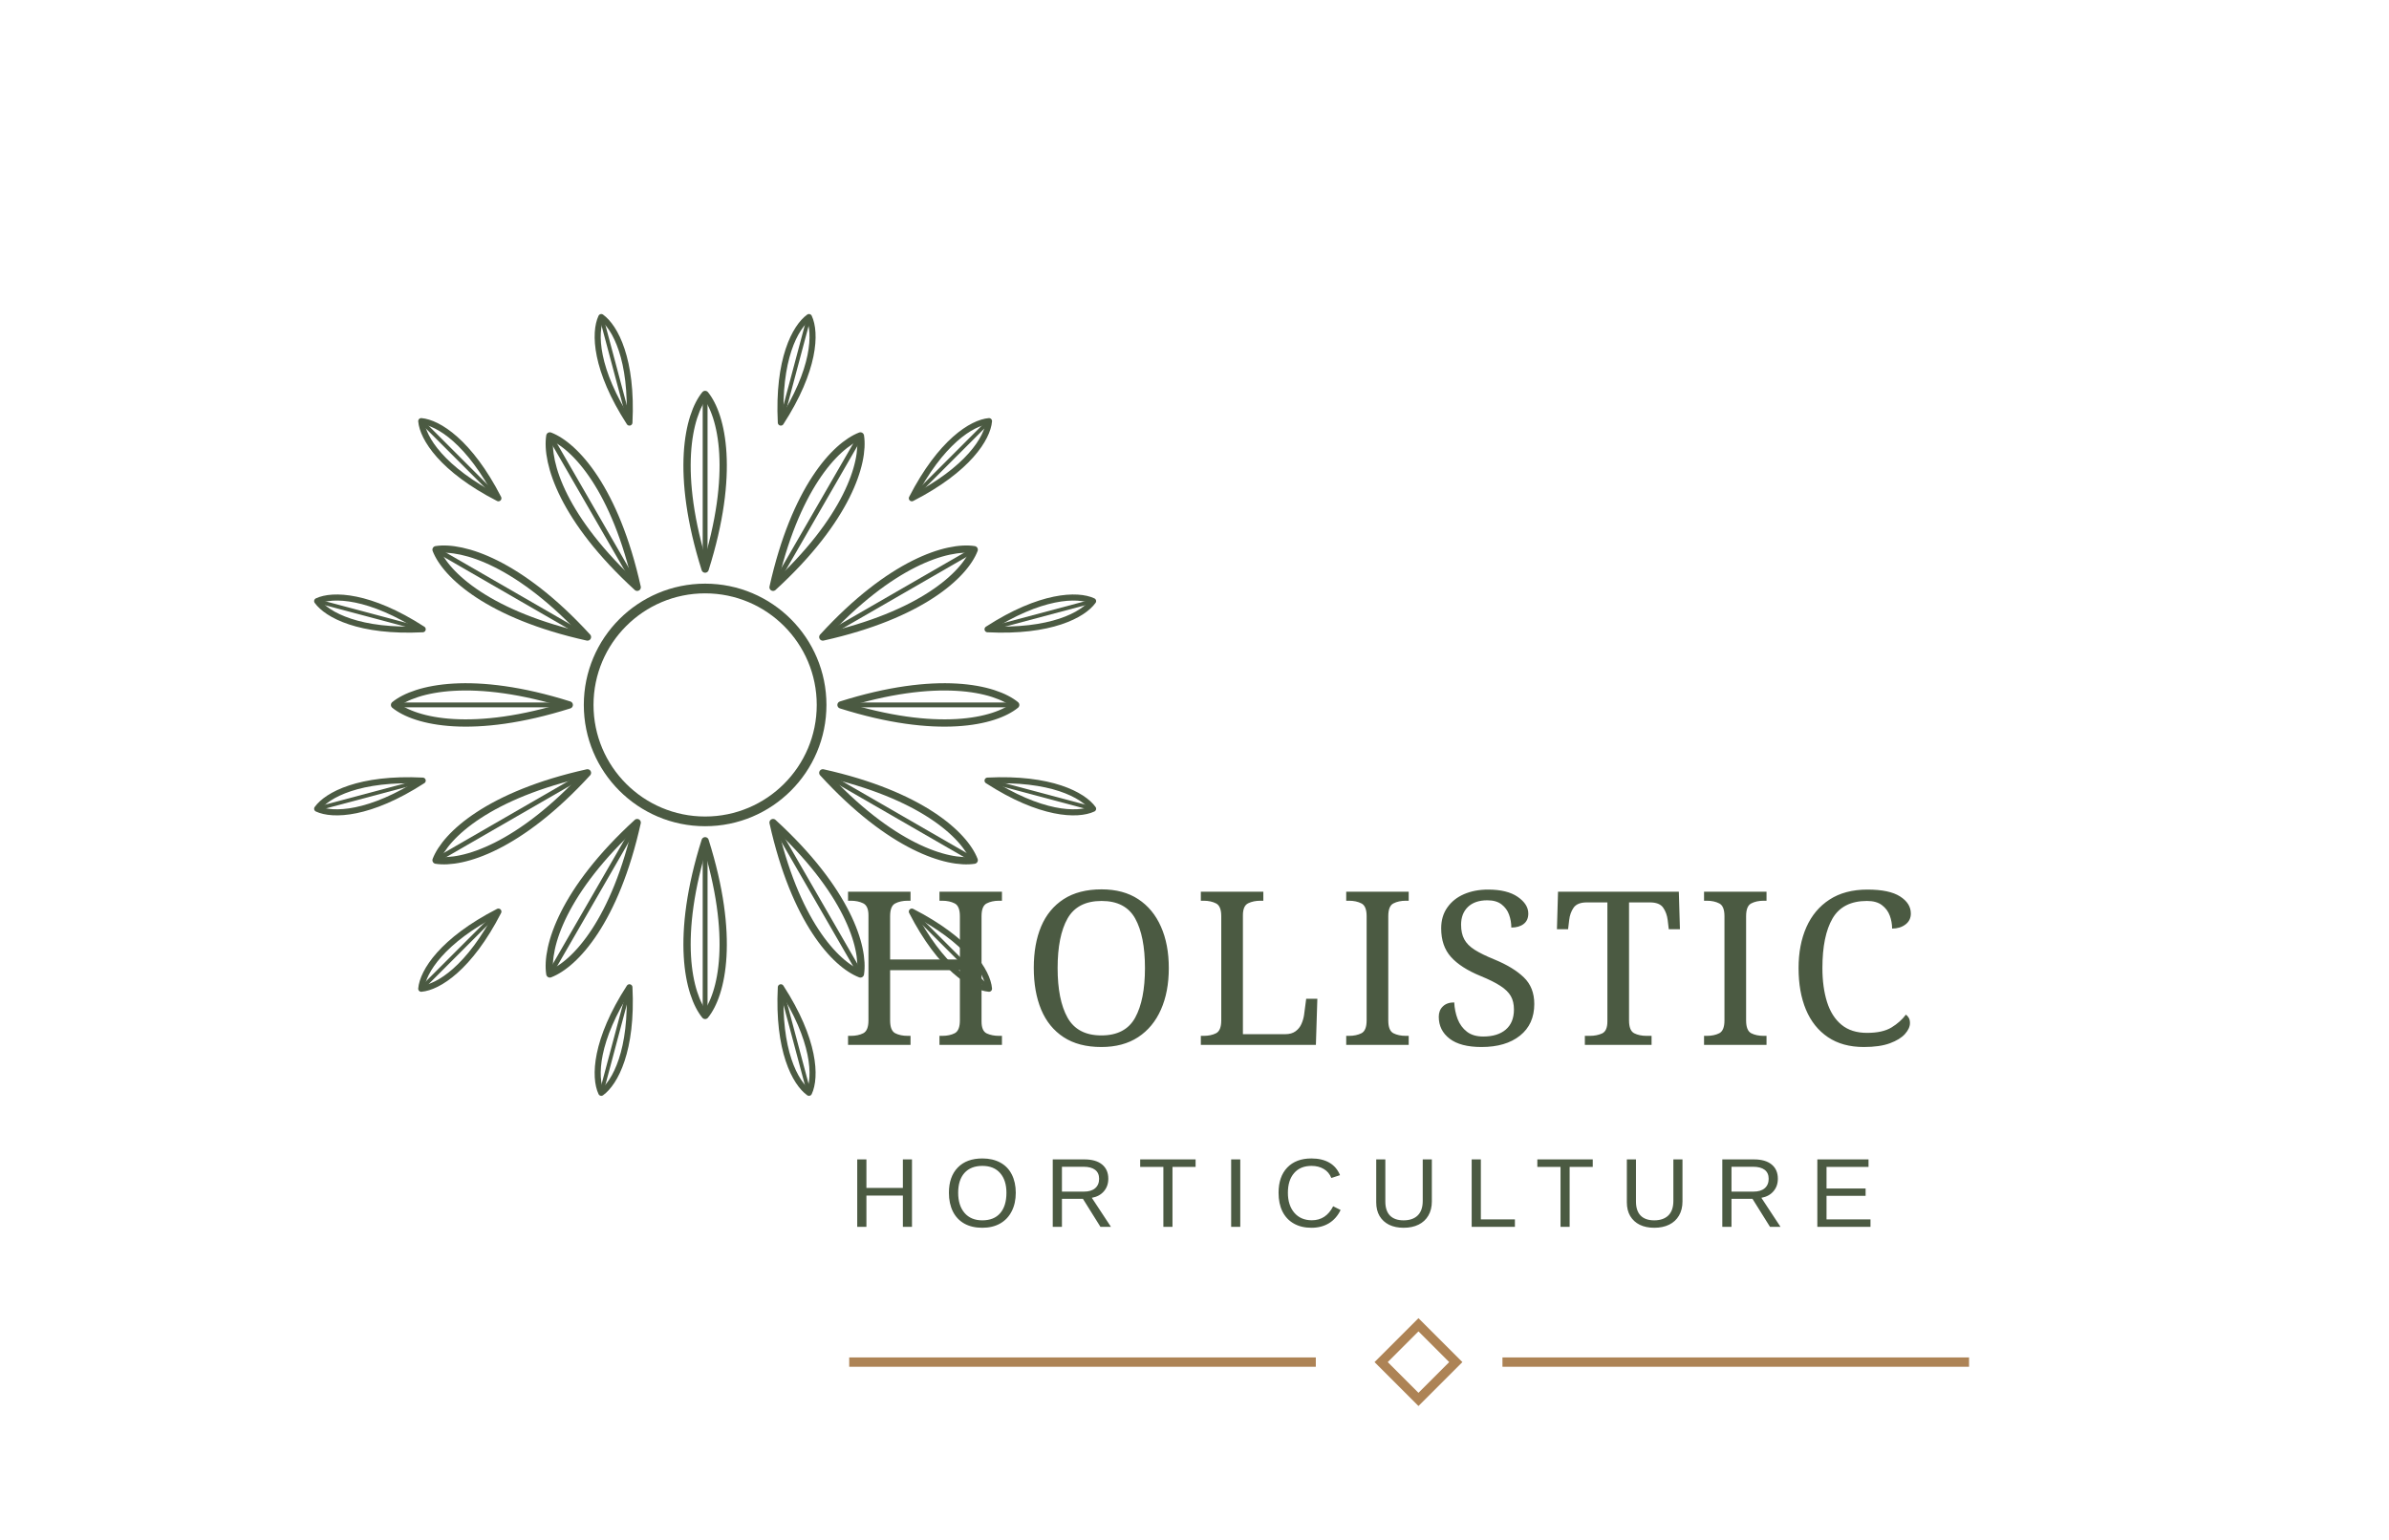
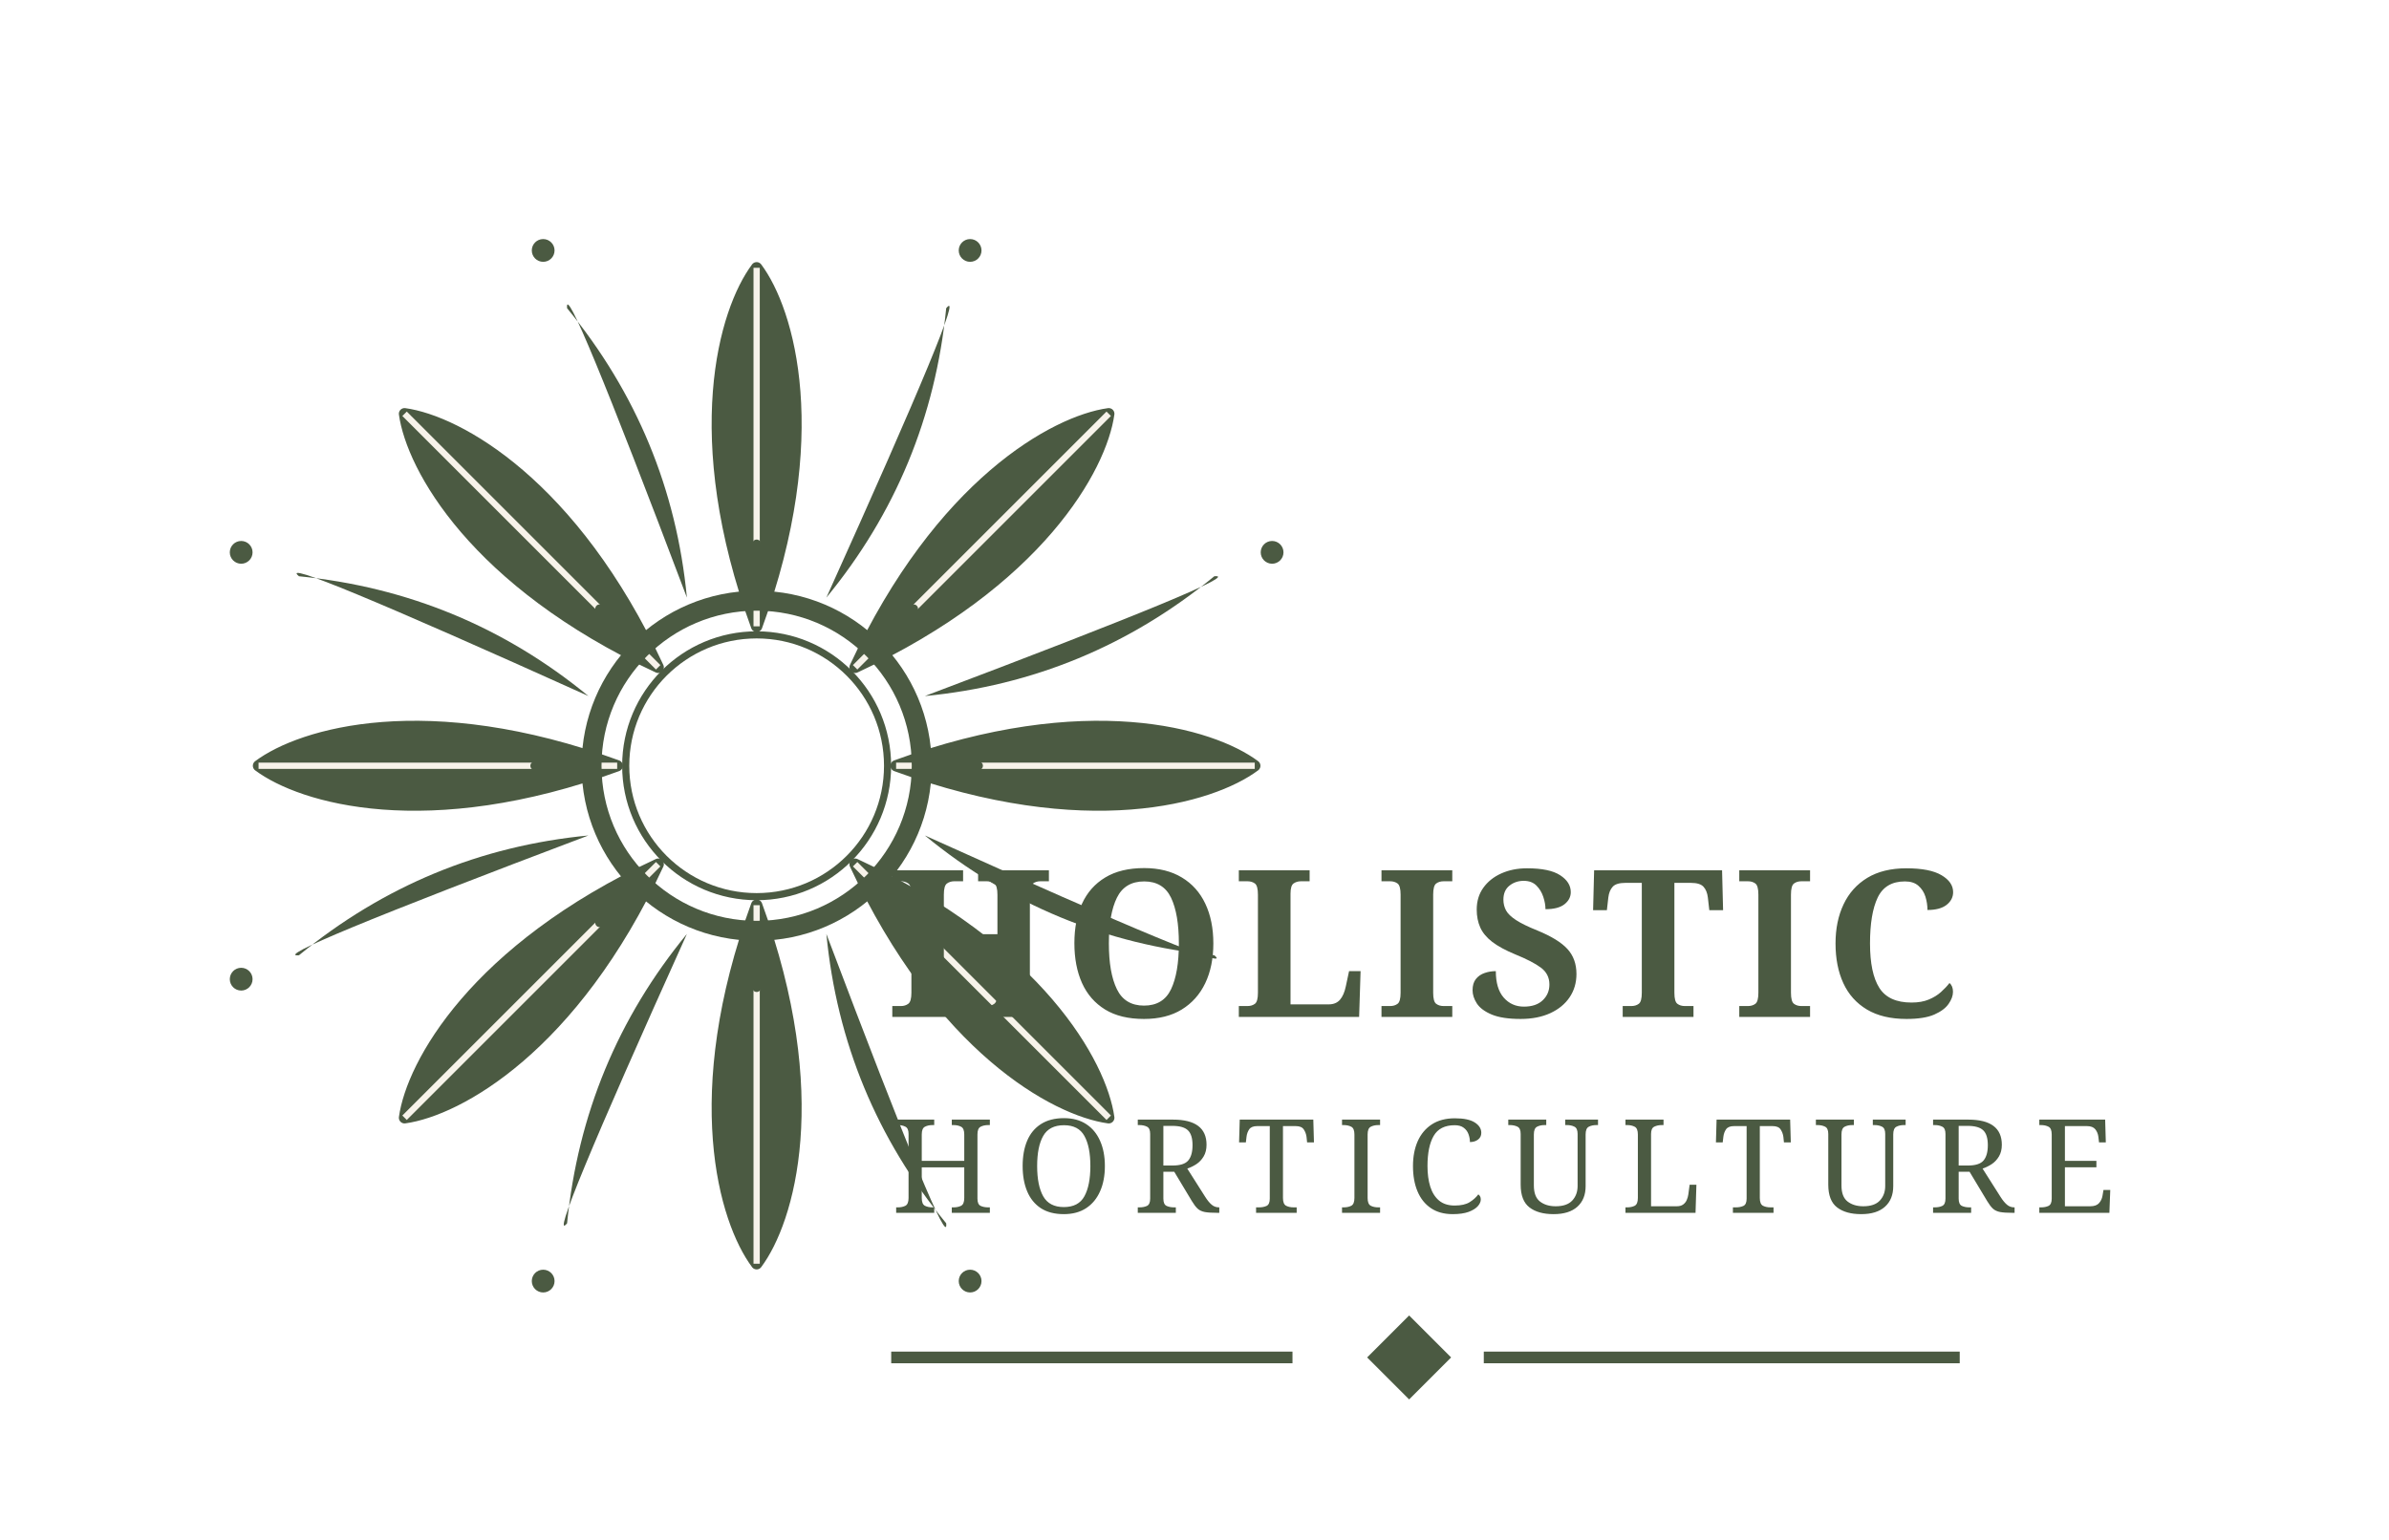
- <svg xmlns="http://www.w3.org/2000/svg" viewBox="0 0 512 330" role="img" aria-labelledby="title desc">
+ <svg xmlns="http://www.w3.org/2000/svg" viewBox="0 0 512 330" role="img" aria-labelledby="t d">
  <rect width="100%" height="100%" fill="none" />
-   <g>
-     <g transform="translate(18,18) scale(.52)">
-       <circle cx="256" cy="256" r="48" fill="none" stroke="#4B5A42" stroke-width="4" />
-       <path d="M 312.0,256.0         C 351.6,268.5 375.4,263.0 384.0,256.0         C 375.4,249.0 351.6,243.5 312.0,256.0 Z" fill="none" stroke="#4B5A42" stroke-width="3" stroke-linejoin="round" />
-       <path d="M 312.0,256.0 L 384.0,256.0" fill="none" stroke="#4B5A42" stroke-width="2.0" stroke-linecap="round" />
-       <path d="M 304.5,284.0         C 332.5,314.6 355.9,321.7 366.9,320.0         C 362.9,309.6 345.0,293.0 304.5,284.0 Z" fill="none" stroke="#4B5A42" stroke-width="3" stroke-linejoin="round" />
-       <path d="M 304.5,284.0 L 366.9,320.0" fill="none" stroke="#4B5A42" stroke-width="2.0" stroke-linecap="round" />
-       <path d="M 284.0,304.5         C 293.0,345.0 309.6,362.9 320.0,366.9         C 321.7,355.9 314.6,332.5 284.0,304.5 Z" fill="none" stroke="#4B5A42" stroke-width="3" stroke-linejoin="round" />
-       <path d="M 284.0,304.5 L 320.0,366.9" fill="none" stroke="#4B5A42" stroke-width="2.0" stroke-linecap="round" />
-       <path d="M 256.0,312.0         C 243.5,351.6 249.0,375.4 256.0,384.0         C 263.0,375.4 268.5,351.6 256.0,312.0 Z" fill="none" stroke="#4B5A42" stroke-width="3" stroke-linejoin="round" />
-       <path d="M 256.0,312.0 L 256.0,384.0" fill="none" stroke="#4B5A42" stroke-width="2.0" stroke-linecap="round" />
-       <path d="M 228.0,304.5         C 197.4,332.5 190.3,355.9 192.0,366.9         C 202.4,362.9 219.0,345.0 228.0,304.5 Z" fill="none" stroke="#4B5A42" stroke-width="3" stroke-linejoin="round" />
-       <path d="M 228.0,304.5 L 192.0,366.9" fill="none" stroke="#4B5A42" stroke-width="2.0" stroke-linecap="round" />
-       <path d="M 207.5,284.0         C 167.0,293.0 149.1,309.6 145.1,320.0         C 156.1,321.7 179.5,314.6 207.5,284.0 Z" fill="none" stroke="#4B5A42" stroke-width="3" stroke-linejoin="round" />
-       <path d="M 207.5,284.0 L 145.1,320.0" fill="none" stroke="#4B5A42" stroke-width="2.0" stroke-linecap="round" />
-       <path d="M 200.0,256.0         C 160.4,243.5 136.6,249.0 128.0,256.0         C 136.6,263.0 160.4,268.5 200.0,256.0 Z" fill="none" stroke="#4B5A42" stroke-width="3" stroke-linejoin="round" />
-       <path d="M 200.0,256.0 L 128.0,256.0" fill="none" stroke="#4B5A42" stroke-width="2.0" stroke-linecap="round" />
-       <path d="M 207.5,228.0         C 179.5,197.4 156.1,190.3 145.1,192.0         C 149.1,202.4 167.0,219.0 207.5,228.0 Z" fill="none" stroke="#4B5A42" stroke-width="3" stroke-linejoin="round" />
-       <path d="M 207.5,228.0 L 145.1,192.0" fill="none" stroke="#4B5A42" stroke-width="2.0" stroke-linecap="round" />
-       <path d="M 228.0,207.5         C 219.0,167.0 202.4,149.1 192.0,145.1         C 190.3,156.1 197.4,179.5 228.0,207.5 Z" fill="none" stroke="#4B5A42" stroke-width="3" stroke-linejoin="round" />
-       <path d="M 228.0,207.5 L 192.0,145.1" fill="none" stroke="#4B5A42" stroke-width="2.0" stroke-linecap="round" />
-       <path d="M 256.0,200.0         C 268.5,160.4 263.0,136.6 256.0,128.0         C 249.0,136.6 243.5,160.4 256.0,200.0 Z" fill="none" stroke="#4B5A42" stroke-width="3" stroke-linejoin="round" />
-       <path d="M 256.0,200.0 L 256.0,128.0" fill="none" stroke="#4B5A42" stroke-width="2.0" stroke-linecap="round" />
-       <path d="M 284.0,207.5         C 314.6,179.5 321.7,156.1 320.0,145.1         C 309.6,149.1 293.0,167.0 284.0,207.5 Z" fill="none" stroke="#4B5A42" stroke-width="3" stroke-linejoin="round" />
-       <path d="M 284.0,207.5 L 320.0,145.1" fill="none" stroke="#4B5A42" stroke-width="2.0" stroke-linecap="round" />
-       <path d="M 304.5,228.0         C 345.0,219.0 362.9,202.4 366.9,192.0         C 355.9,190.3 332.5,197.4 304.5,228.0 Z" fill="none" stroke="#4B5A42" stroke-width="3" stroke-linejoin="round" />
-       <path d="M 304.5,228.0 L 366.9,192.0" fill="none" stroke="#4B5A42" stroke-width="2.0" stroke-linecap="round" />
-       <path d="M 372.4,287.2         C 394.2,301.3 409.5,301.8 415.9,298.8         C 411.8,293.1 398.4,285.9 372.4,287.2 Z" fill="none" stroke="#4B5A42" stroke-width="2.5" stroke-linejoin="round" />
-       <path d="M 372.4,287.2 L 415.9,298.8" fill="none" stroke="#4B5A42" stroke-width="1.6" stroke-linecap="round" />
-       <path d="M 341.2,341.2         C 353.1,364.4 366.0,372.4 373.0,373.0         C 372.4,366.0 364.4,353.1 341.2,341.2 Z" fill="none" stroke="#4B5A42" stroke-width="2.5" stroke-linejoin="round" />
-       <path d="M 341.2,341.2 L 373.0,373.0" fill="none" stroke="#4B5A42" stroke-width="1.6" stroke-linecap="round" />
-       <path d="M 287.2,372.4         C 285.9,398.4 293.1,411.8 298.8,415.9         C 301.8,409.5 301.3,394.2 287.2,372.4 Z" fill="none" stroke="#4B5A42" stroke-width="2.5" stroke-linejoin="round" />
-       <path d="M 287.2,372.4 L 298.8,415.9" fill="none" stroke="#4B5A42" stroke-width="1.6" stroke-linecap="round" />
-       <path d="M 224.8,372.4         C 210.7,394.2 210.2,409.5 213.2,415.9         C 218.9,411.8 226.1,398.4 224.8,372.4 Z" fill="none" stroke="#4B5A42" stroke-width="2.5" stroke-linejoin="round" />
-       <path d="M 224.8,372.4 L 213.2,415.9" fill="none" stroke="#4B5A42" stroke-width="1.6" stroke-linecap="round" />
-       <path d="M 170.8,341.2         C 147.6,353.1 139.6,366.0 139.0,373.0         C 146.0,372.4 158.9,364.4 170.8,341.2 Z" fill="none" stroke="#4B5A42" stroke-width="2.5" stroke-linejoin="round" />
-       <path d="M 170.8,341.2 L 139.0,373.0" fill="none" stroke="#4B5A42" stroke-width="1.6" stroke-linecap="round" />
-       <path d="M 139.6,287.2         C 113.6,285.9 100.2,293.1 96.1,298.8         C 102.5,301.8 117.8,301.3 139.6,287.2 Z" fill="none" stroke="#4B5A42" stroke-width="2.5" stroke-linejoin="round" />
-       <path d="M 139.6,287.2 L 96.1,298.8" fill="none" stroke="#4B5A42" stroke-width="1.6" stroke-linecap="round" />
-       <path d="M 139.6,224.8         C 117.8,210.7 102.5,210.2 96.1,213.2         C 100.2,218.9 113.6,226.1 139.6,224.8 Z" fill="none" stroke="#4B5A42" stroke-width="2.5" stroke-linejoin="round" />
-       <path d="M 139.6,224.8 L 96.1,213.2" fill="none" stroke="#4B5A42" stroke-width="1.6" stroke-linecap="round" />
-       <path d="M 170.8,170.8         C 158.9,147.6 146.0,139.6 139.0,139.0         C 139.6,146.0 147.6,158.9 170.8,170.8 Z" fill="none" stroke="#4B5A42" stroke-width="2.5" stroke-linejoin="round" />
-       <path d="M 170.8,170.8 L 139.0,139.0" fill="none" stroke="#4B5A42" stroke-width="1.6" stroke-linecap="round" />
-       <path d="M 224.8,139.6         C 226.1,113.6 218.9,100.2 213.2,96.1         C 210.2,102.5 210.7,117.8 224.8,139.6 Z" fill="none" stroke="#4B5A42" stroke-width="2.5" stroke-linejoin="round" />
-       <path d="M 224.8,139.6 L 213.2,96.1" fill="none" stroke="#4B5A42" stroke-width="1.6" stroke-linecap="round" />
-       <path d="M 287.2,139.6         C 301.3,117.8 301.8,102.5 298.8,96.1         C 293.1,100.2 285.9,113.6 287.2,139.6 Z" fill="none" stroke="#4B5A42" stroke-width="2.5" stroke-linejoin="round" />
-       <path d="M 287.2,139.6 L 298.8,96.1" fill="none" stroke="#4B5A42" stroke-width="1.6" stroke-linecap="round" />
-       <path d="M 341.2,170.8         C 364.4,158.9 372.4,146.0 373.0,139.0         C 366.0,139.6 353.1,147.6 341.2,170.8 Z" fill="none" stroke="#4B5A42" stroke-width="2.5" stroke-linejoin="round" />
-       <path d="M 341.2,170.8 L 373.0,139.0" fill="none" stroke="#4B5A42" stroke-width="1.6" stroke-linecap="round" />
-       <path d="M 372.4,224.8         C 398.4,226.1 411.8,218.9 415.9,213.2         C 409.5,210.2 394.2,210.7 372.4,224.8 Z" fill="none" stroke="#4B5A42" stroke-width="2.5" stroke-linejoin="round" />
-       <path d="M 372.4,224.8 L 415.9,213.2" fill="none" stroke="#4B5A42" stroke-width="1.6" stroke-linecap="round" />
-     </g>
-     <text x="180" y="224" font-family="Fraunces, Georgia, serif" font-size="46" letter-spacing="2.5" fill="#4B5A42">HOLISTIC</text>
-     <text x="182" y="263" font-family="Work Sans, Arial, sans-serif" font-size="21" letter-spacing="5.2" fill="#4B5A42">HORTICULTURE</text>
-     <line x1="182" y1="292" x2="282" y2="292" stroke="#AD8355" stroke-width="2" />
-     <path d="M 296 292 l 8 -8 l 8 8 l -8 8 z" fill="none" stroke="#AD8355" stroke-width="2" />
-     <line x1="322" y1="292" x2="422" y2="292" stroke="#AD8355" stroke-width="2" />
+   <g transform="translate(6,8) scale(.61)">
+     <path d="M 256.0,207.0 C 280.4,140.2 267.3,96.1 256.0,81.0 C 244.7,96.1 231.6,140.2 256.0,207.0 Z" fill="#4B5A42" stroke="#4B5A42" stroke-width="4" stroke-linejoin="round" />
+     <path d="M 256.0,207.0 L 256.0,81.0" stroke="#F7F3EA" stroke-width="2.2" fill="none" />
+     <path d="M 290.6,221.4 C 355.1,191.4 377.1,151.0 379.7,132.3 C 361.0,134.9 320.6,156.9 290.6,221.4 Z" fill="#4B5A42" stroke="#4B5A42" stroke-width="4" stroke-linejoin="round" />
+     <path d="M 290.6,221.4 L 379.7,132.3" stroke="#F7F3EA" stroke-width="2.2" fill="none" />
+     <path d="M 305.0,256.0 C 371.8,280.4 415.9,267.3 431.0,256.0 C 415.9,244.7 371.8,231.6 305.0,256.0 Z" fill="#4B5A42" stroke="#4B5A42" stroke-width="4" stroke-linejoin="round" />
+     <path d="M 305.0,256.0 L 431.0,256.0" stroke="#F7F3EA" stroke-width="2.2" fill="none" />
+     <path d="M 290.6,290.6 C 320.6,355.1 361.0,377.1 379.7,379.7 C 377.1,361.0 355.1,320.6 290.6,290.6 Z" fill="#4B5A42" stroke="#4B5A42" stroke-width="4" stroke-linejoin="round" />
+     <path d="M 290.6,290.6 L 379.7,379.7" stroke="#F7F3EA" stroke-width="2.2" fill="none" />
+     <path d="M 256.0,305.0 C 231.6,371.8 244.7,415.9 256.0,431.0 C 267.3,415.9 280.4,371.8 256.0,305.0 Z" fill="#4B5A42" stroke="#4B5A42" stroke-width="4" stroke-linejoin="round" />
+     <path d="M 256.0,305.0 L 256.0,431.0" stroke="#F7F3EA" stroke-width="2.2" fill="none" />
+     <path d="M 221.4,290.6 C 156.9,320.6 134.9,361.0 132.3,379.7 C 151.0,377.1 191.4,355.1 221.4,290.6 Z" fill="#4B5A42" stroke="#4B5A42" stroke-width="4" stroke-linejoin="round" />
+     <path d="M 221.4,290.6 L 132.3,379.7" stroke="#F7F3EA" stroke-width="2.2" fill="none" />
+     <path d="M 207.0,256.0 C 140.2,231.6 96.1,244.7 81.0,256.0 C 96.1,267.3 140.2,280.4 207.0,256.0 Z" fill="#4B5A42" stroke="#4B5A42" stroke-width="4" stroke-linejoin="round" />
+     <path d="M 207.0,256.0 L 81.0,256.0" stroke="#F7F3EA" stroke-width="2.2" fill="none" />
+     <path d="M 221.4,221.4 C 191.4,156.9 151.0,134.9 132.3,132.3 C 134.9,151.0 156.9,191.4 221.4,221.4 Z" fill="#4B5A42" stroke="#4B5A42" stroke-width="4" stroke-linejoin="round" />
+     <path d="M 221.4,221.4 L 132.3,132.3" stroke="#F7F3EA" stroke-width="2.2" fill="none" />
+     <path d="M 280.5,196.9 Q 316.9,152.6 322.6,95.2 Q 330.9,85.2 280.5,196.9 Z" fill="#4B5A42" />
+     <path d="M 315.1,231.5 Q 372.2,226.0 416.8,189.4 Q 429.7,188.2 315.1,231.5 Z" fill="#4B5A42" />
+     <path d="M 315.1,280.5 Q 359.4,316.9 416.8,322.6 Q 426.8,330.9 315.1,280.5 Z" fill="#4B5A42" />
+     <path d="M 280.5,315.1 Q 286.0,372.2 322.6,416.8 Q 323.8,429.7 280.5,315.1 Z" fill="#4B5A42" />
+     <path d="M 231.5,315.1 Q 195.1,359.4 189.4,416.8 Q 181.1,426.8 231.5,315.1 Z" fill="#4B5A42" />
+     <path d="M 196.9,280.5 Q 139.8,286.0 95.2,322.6 Q 82.3,323.8 196.9,280.5 Z" fill="#4B5A42" />
+     <path d="M 196.9,231.5 Q 152.6,195.1 95.2,189.4 Q 85.2,181.1 196.9,231.5 Z" fill="#4B5A42" />
+     <path d="M 231.5,196.9 Q 226.0,139.8 189.4,95.2 Q 188.2,82.3 231.5,196.9 Z" fill="#4B5A42" />
+     <circle cx="256" cy="256" r="58" fill="none" stroke="#4B5A42" stroke-width="7" />
+     <circle cx="256" cy="256" r="46" fill="none" stroke="#4B5A42" stroke-width="2.5" />
+     <path d="M 318.0,256.0 L 334.0,256.0" stroke="#4B5A42" stroke-width="3" stroke-linecap="round" />
+     <path d="M 299.8,299.8 L 311.2,311.2" stroke="#4B5A42" stroke-width="3" stroke-linecap="round" />
+     <path d="M 256.0,318.0 L 256.0,334.0" stroke="#4B5A42" stroke-width="3" stroke-linecap="round" />
+     <path d="M 212.2,299.8 L 200.8,311.2" stroke="#4B5A42" stroke-width="3" stroke-linecap="round" />
+     <path d="M 194.0,256.0 L 178.0,256.0" stroke="#4B5A42" stroke-width="3" stroke-linecap="round" />
+     <path d="M 212.2,212.2 L 200.8,200.8" stroke="#4B5A42" stroke-width="3" stroke-linecap="round" />
+     <path d="M 256.0,194.0 L 256.0,178.0" stroke="#4B5A42" stroke-width="3" stroke-linecap="round" />
+     <path d="M 299.8,212.2 L 311.2,200.8" stroke="#4B5A42" stroke-width="3" stroke-linecap="round" />
+     <circle cx="437.1" cy="331.0" r="4" fill="#4B5A42" />
+     <circle cx="331.0" cy="437.1" r="4" fill="#4B5A42" />
+     <circle cx="181.0" cy="437.1" r="4" fill="#4B5A42" />
+     <circle cx="74.9" cy="331.0" r="4" fill="#4B5A42" />
+     <circle cx="74.9" cy="181.0" r="4" fill="#4B5A42" />
+     <circle cx="181.0" cy="74.9" r="4" fill="#4B5A42" />
+     <circle cx="331.0" cy="74.9" r="4" fill="#4B5A42" />
+     <circle cx="437.1" cy="181.0" r="4" fill="#4B5A42" />
  </g>
+   <text x="190" y="218" font-family="Fraunces, Georgia, serif" font-weight="600" font-size="44" letter-spacing="1.8" fill="#4B5A42">HOLISTIC</text>
+   <text x="191" y="260" font-family="Fraunces, Georgia, serif" font-size="28" letter-spacing="4.4" fill="#4B5A42">HORTICULTURE</text>
+   <line x1="191" y1="291" x2="277" y2="291" stroke="#4B5A42" stroke-width="2.5" />
+   <path d="M293 291 l9 -9 l9 9 l-9 9 z" fill="#4B5A42" />
+   <line x1="318" y1="291" x2="420" y2="291" stroke="#4B5A42" stroke-width="2.5" />
</svg>
